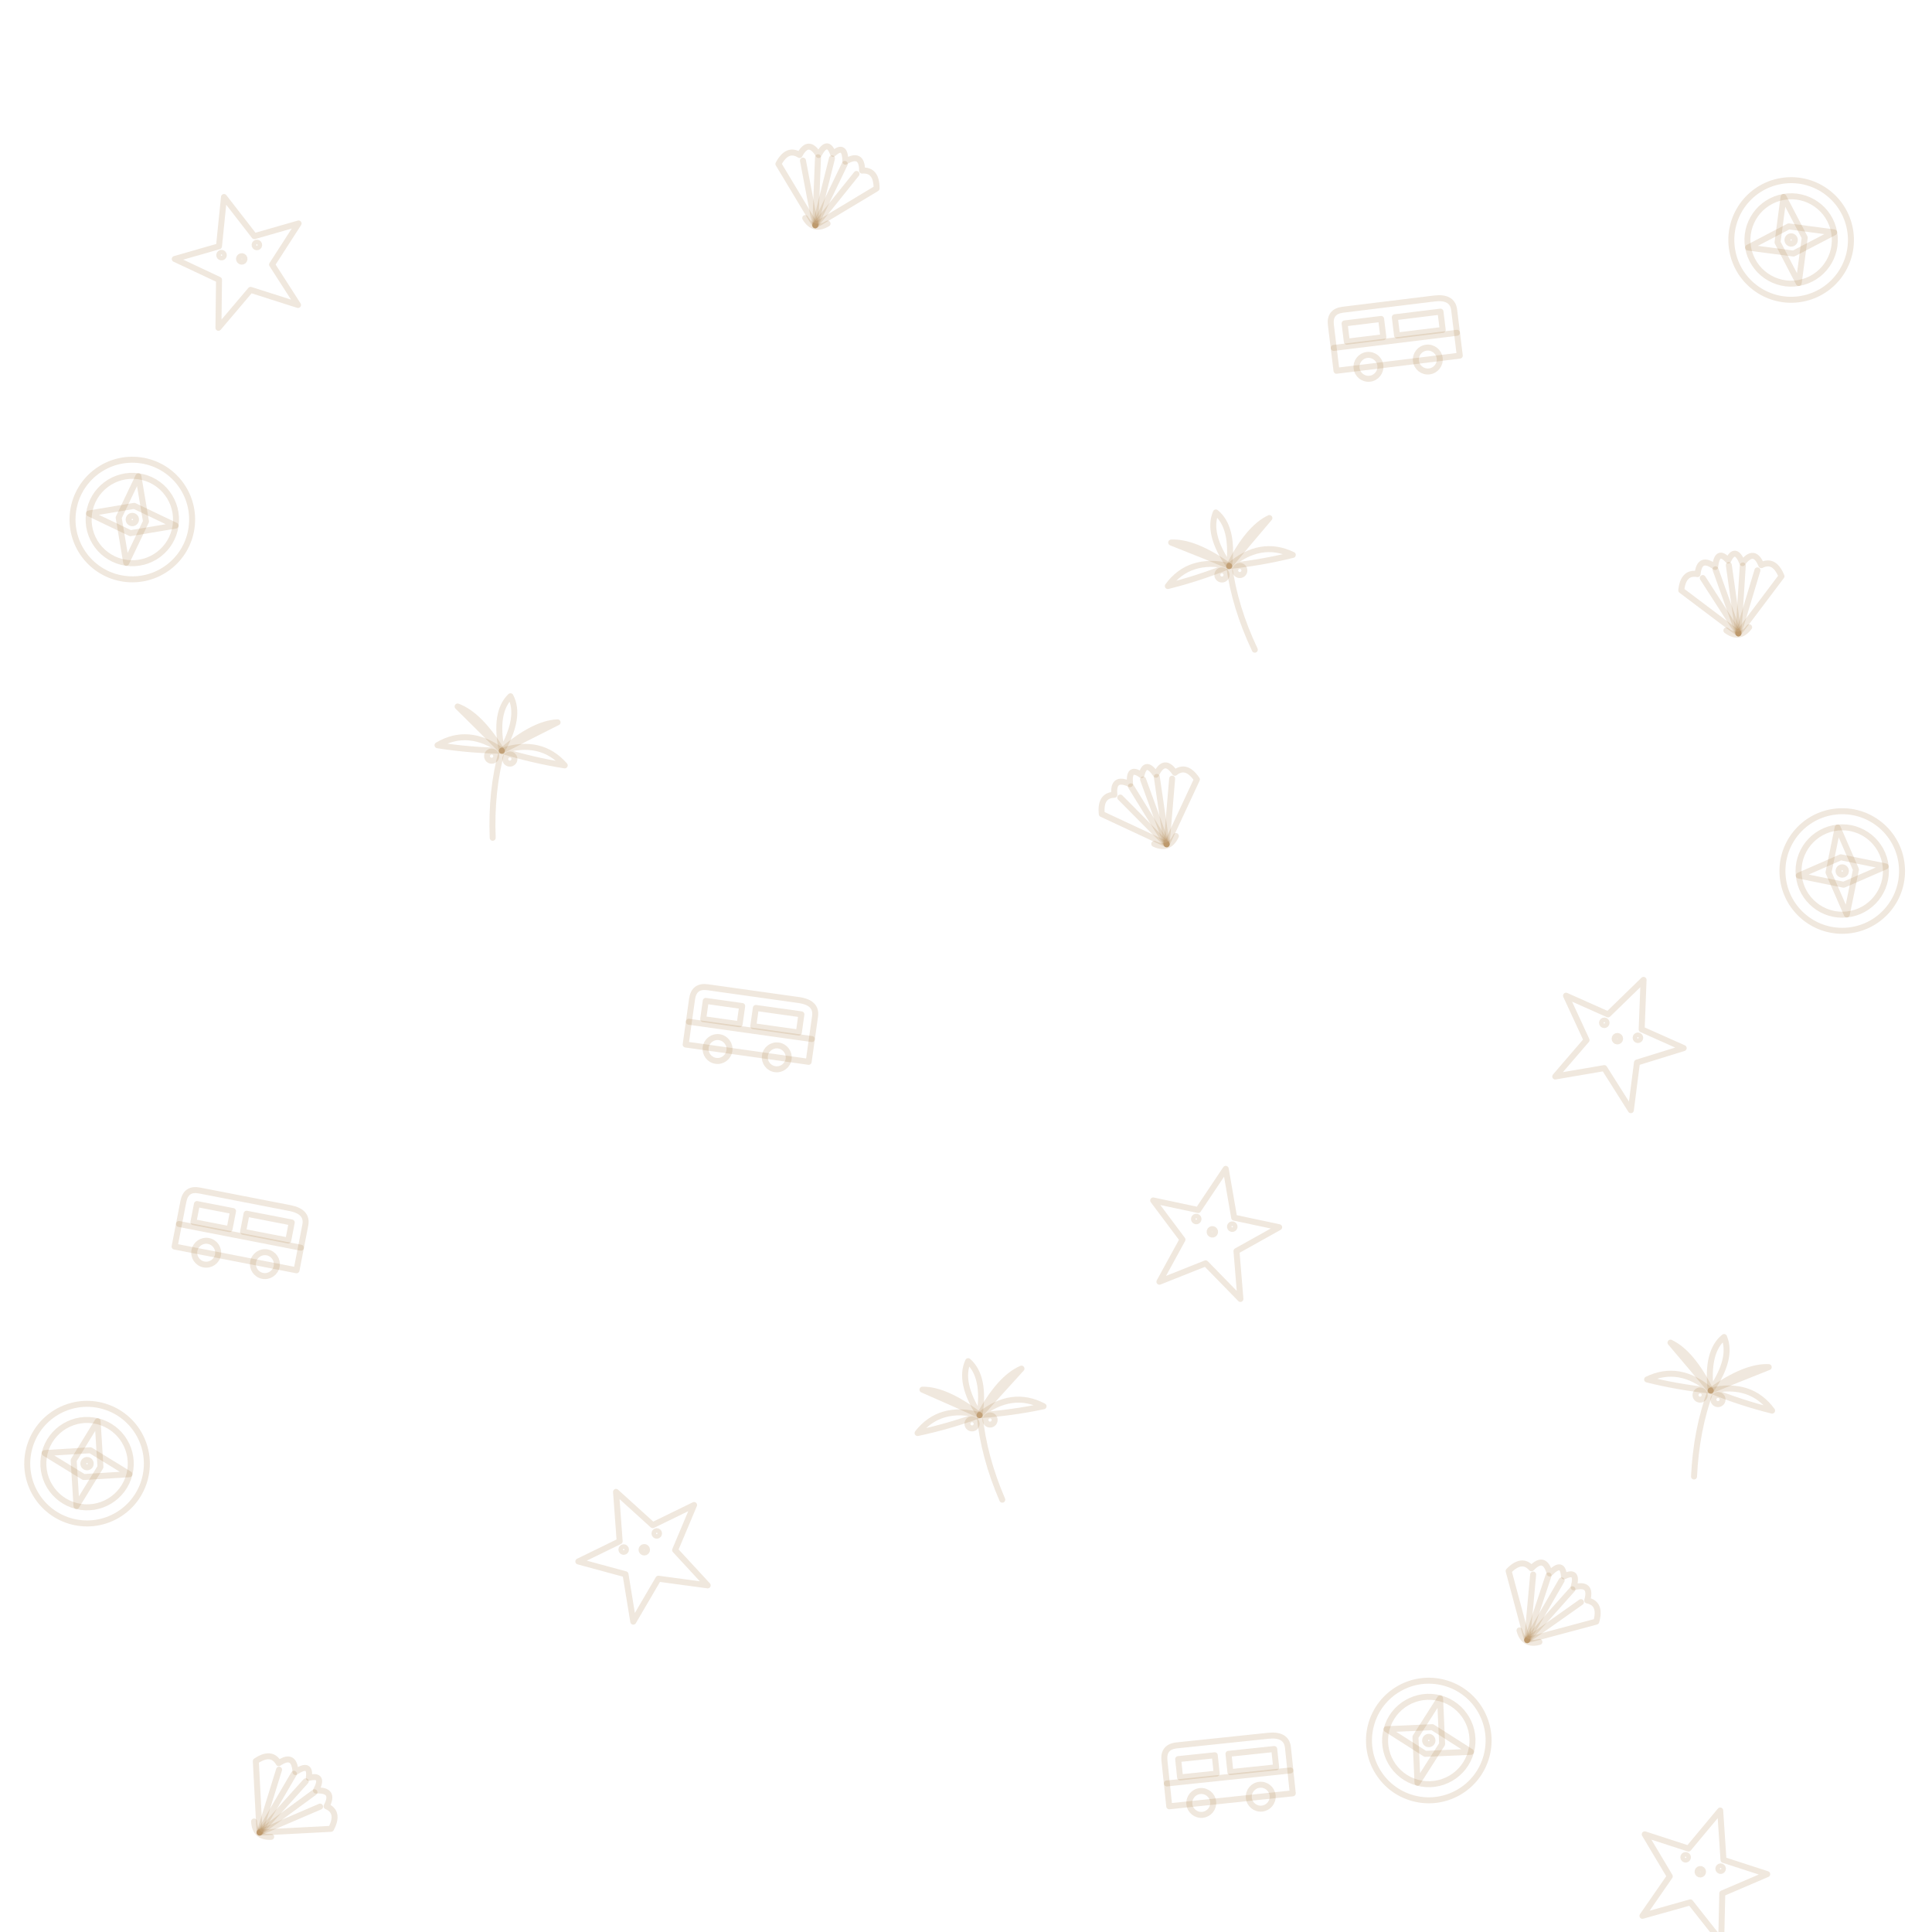
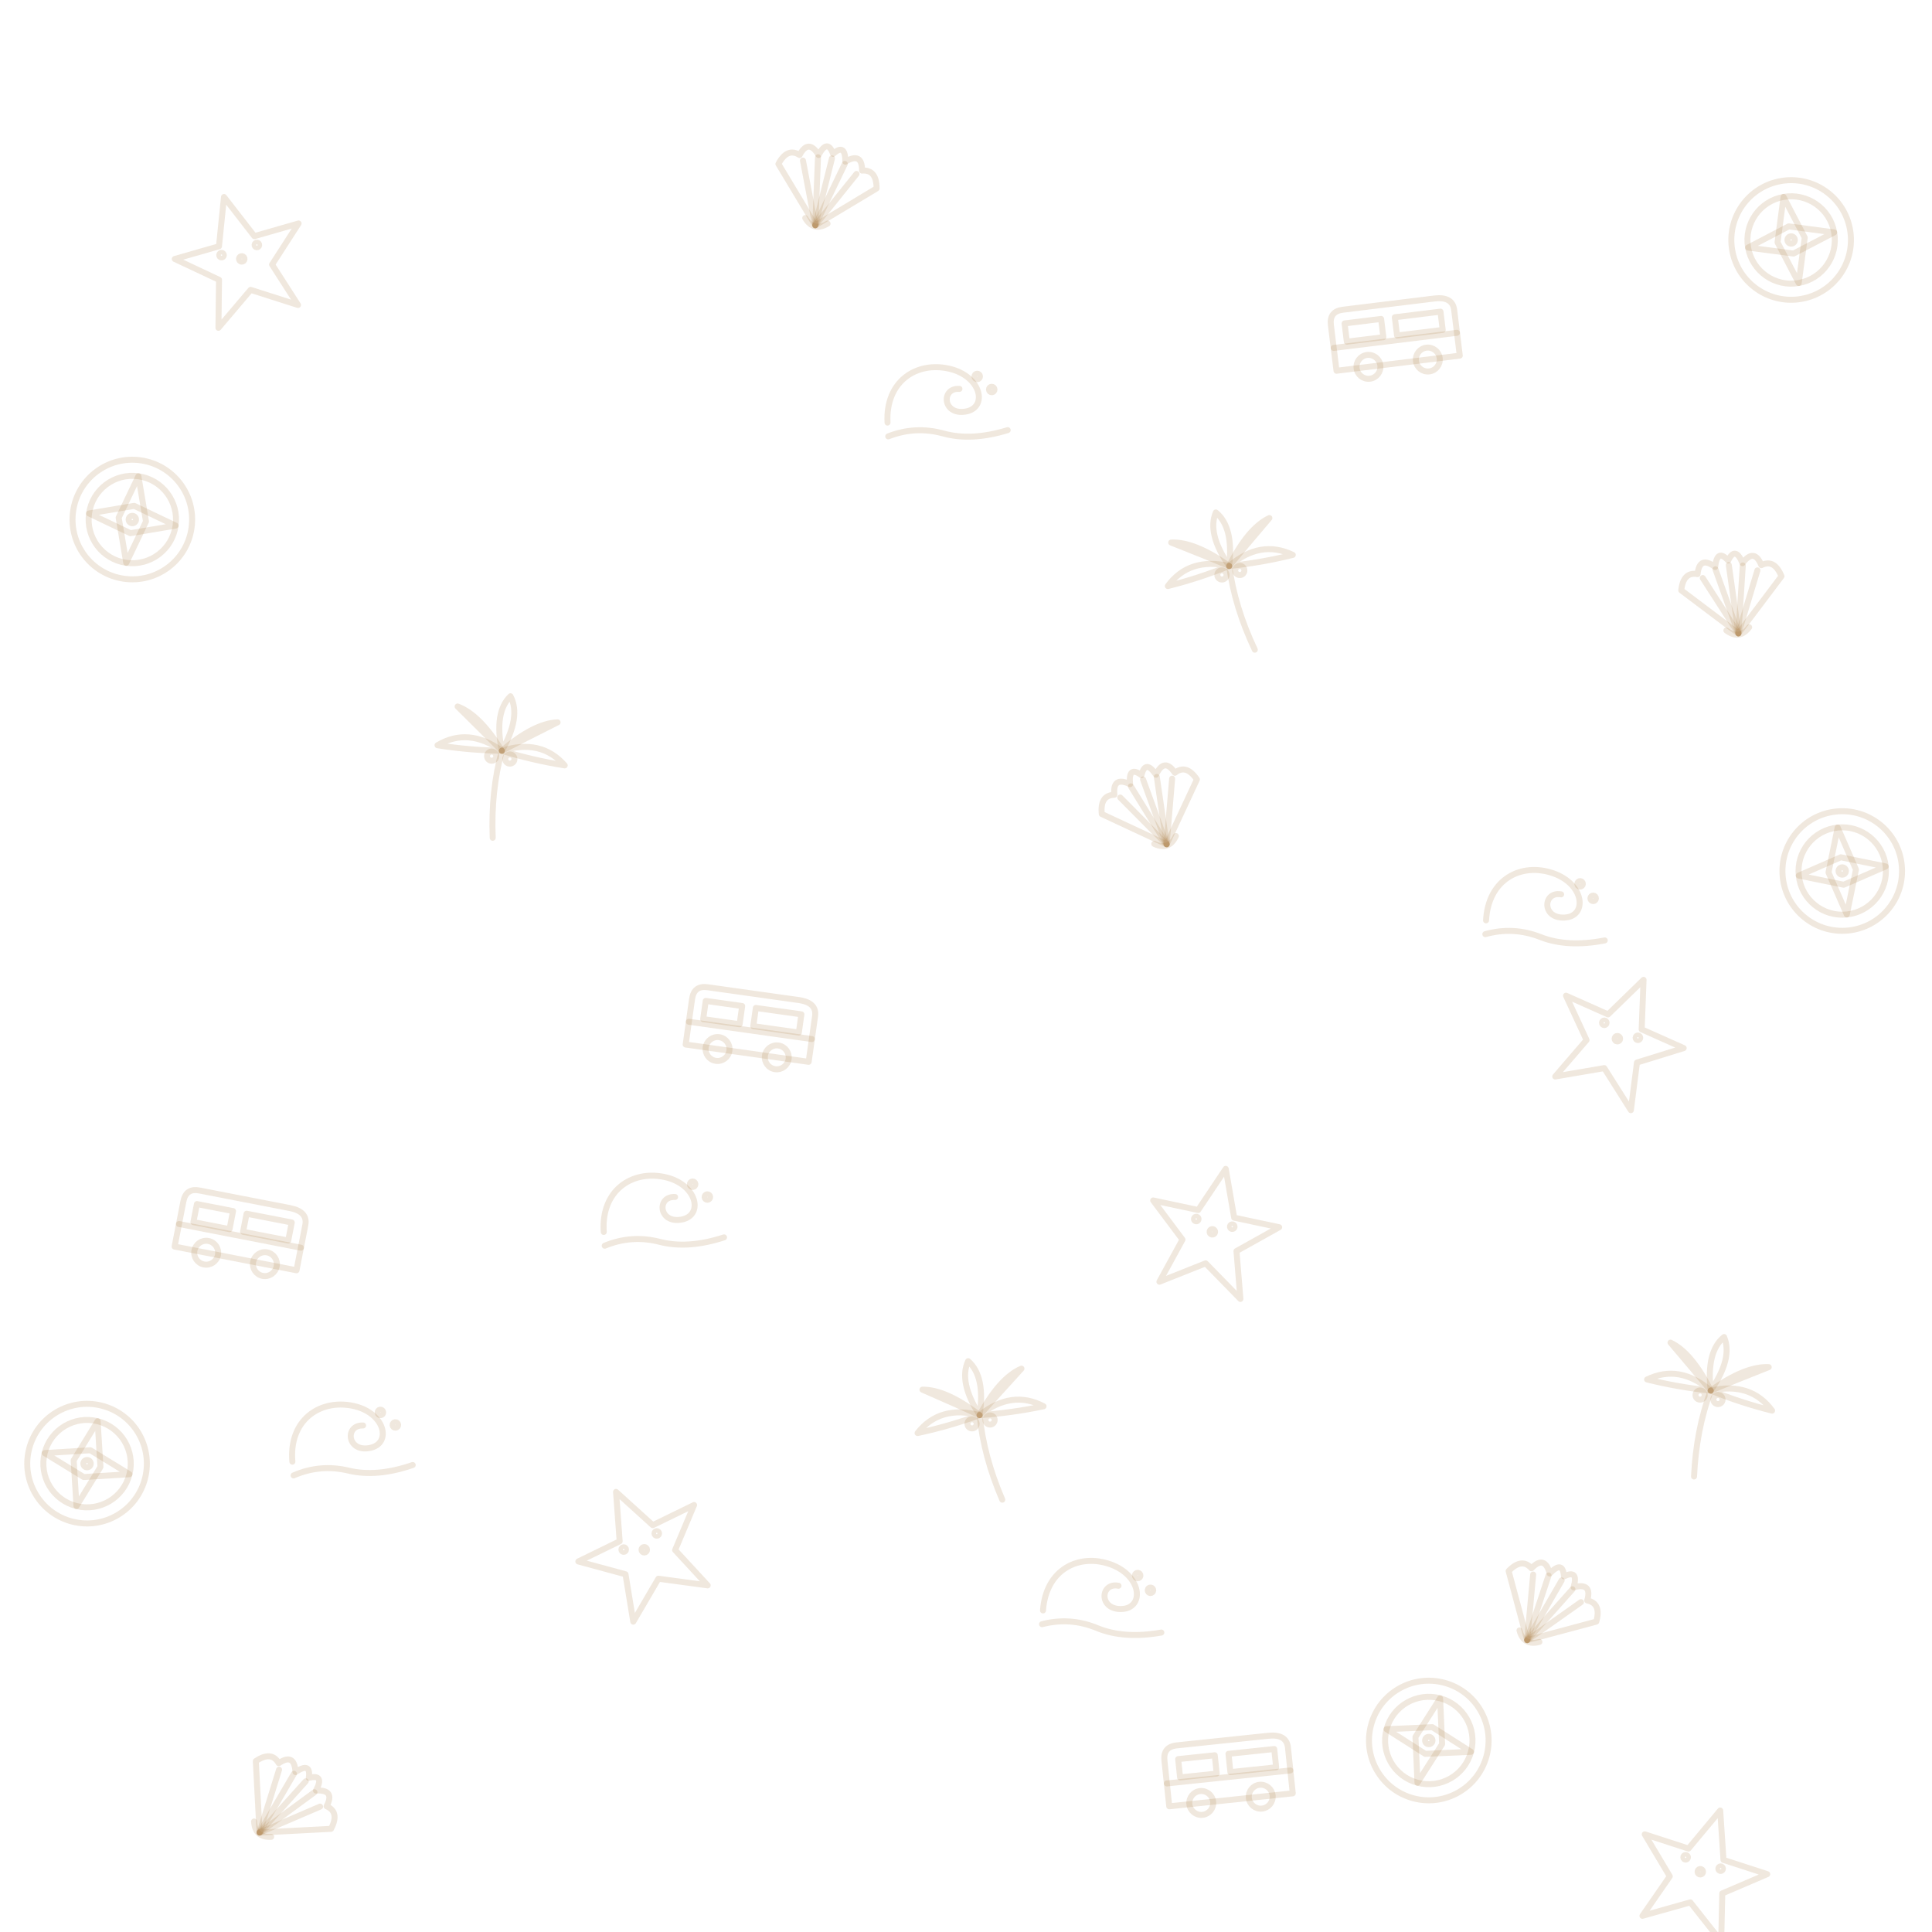
<svg xmlns="http://www.w3.org/2000/svg" width="420" height="420" viewBox="0 0 420 420">
  <defs>
    <g id="star" stroke-linejoin="round" stroke-linecap="round">
      <path d="M15,1 L19,11 L29,11 L21,18 L24,28 L15,22 L6,28 L9,18 L1,11 L11,11 Z" />
      <circle cx="15" cy="15" r="0.6" />
      <circle cx="11" cy="13" r="0.5" />
      <circle cx="19" cy="13" r="0.5" />
    </g>
    <g id="shell" stroke-linejoin="round" stroke-linecap="round">
      <path d="M15,22 L4,11 Q5,7 8,8 Q9,4 12,7 Q13,3 15,6 Q17,3 18,7 Q21,4 22,8 Q25,7 26,11 Z" />
      <path d="M15,22 L9,9" />
      <path d="M15,22 L12,7.5" />
      <path d="M15,22 L15,7" />
      <path d="M15,22 L18,7.5" />
      <path d="M15,22 L21,9" />
      <path d="M12.5,21 Q15,23.5 17.5,21" />
    </g>
    <g id="palm" stroke-linejoin="round" stroke-linecap="round">
      <path d="M15,11 Q14,20 16,30" />
      <path d="M15,11 Q7,7 1,12 Q8,12 15,11 Z" />
      <path d="M15,11 Q9,4 4,3 Q11,8 15,11 Z" />
      <path d="M15,11 Q12,3 15,-1 Q18,3 15,11 Z" />
      <path d="M15,11 Q21,4 26,3 Q19,8 15,11 Z" />
      <path d="M15,11 Q23,7 29,12 Q22,12 15,11 Z" />
      <circle cx="13" cy="12.5" r="1" />
      <circle cx="17" cy="12.5" r="1" />
    </g>
    <g id="compass" stroke-linejoin="round" stroke-linecap="round">
      <circle cx="15" cy="15" r="13" />
      <circle cx="15" cy="15" r="9.5" />
      <path d="M15,5.5 L18,15 L15,24.5 L12,15 Z" />
      <path d="M5.5,15 L15,12 L24.5,15 L15,18 Z" />
      <circle cx="15" cy="15" r="0.8" />
    </g>
+     <g id="wave" stroke-linejoin="round" stroke-linecap="round">
+       <path d="M2,18 C2,9 9,5 16,7 C23,9 24,16 19,16.5 C14,17 14,11 18,11.5" />
+       <path d="M2,21 Q8,19 14,21 Q20,23 28,21" />
+       <circle cx="22" cy="9" r="0.6" />
+       <circle cx="25" cy="12" r="0.6" />
+     </g>
    <g id="van" stroke-linejoin="round" stroke-linecap="round">
      <path d="M2,11 Q2,8 5,8 L25,8 Q29,8 29,11 L29,21 L2,21 Z" />
      <path d="M5,11 L13,11 L13,15 L5,15 Z" />
      <path d="M16,11 L26,11 L26,15 L16,15 Z" />
      <path d="M2,16 L29,16" />
      <circle cx="9" cy="21" r="2.6" />
      <circle cx="22" cy="21" r="2.6" />
    </g>
  </defs>
  <g fill="none" stroke="#a06a2e" stroke-opacity="0.16" stroke-width="1.3">
    <use href="#star" transform="translate(34,46) rotate(-16)" />
    <use href="#shell" transform="translate(168,24) rotate(14)" />
    <use href="#van" transform="translate(286,60) rotate(-7)" />
    <use href="#palm" transform="translate(250,116) rotate(-14)" />
    <use href="#palm" transform="translate(96,150) rotate(9)" />
    <use href="#shell" transform="translate(232,168) rotate(-20)" />
    <use href="#star" transform="translate(344,206) rotate(24)" />
    <use href="#van" transform="translate(150,206) rotate(8)" />
    <use href="#van" transform="translate(40,250) rotate(11)" />
    <use href="#shell" transform="translate(360,118) rotate(-8)" />
    <use href="#star" transform="translate(252,250) rotate(12)" />
    <use href="#palm" transform="translate(196,300) rotate(-12)" />
    <use href="#shell" transform="translate(330,330) rotate(30)" />
    <use href="#star" transform="translate(120,330) rotate(-26)" />
    <use href="#palm" transform="translate(360,288) rotate(14)" />
    <use href="#shell" transform="translate(60,372) rotate(42)" />
    <use href="#van" transform="translate(250,372) rotate(-6)" />
    <use href="#star" transform="translate(360,388) rotate(18)" />
    <use href="#compass" transform="translate(16,96) rotate(8)" />
    <use href="#compass" transform="translate(372,40) rotate(-10)" />
    <use href="#compass" transform="translate(8,300) rotate(14)" />
    <use href="#compass" transform="translate(384,176) rotate(-6)" />
    <use href="#compass" transform="translate(300,360) rotate(15)" />
+     <use href="#wave" transform="translate(128,250) rotate(-4)" />
+     <use href="#wave" transform="translate(322,182) rotate(3)" />
+     <use href="#wave" transform="translate(60,300) rotate(-5)" />
+     <use href="#wave" transform="translate(226,332) rotate(4)" />
+     <use href="#wave" transform="translate(190,74) rotate(-3)" />
  </g>
</svg>
